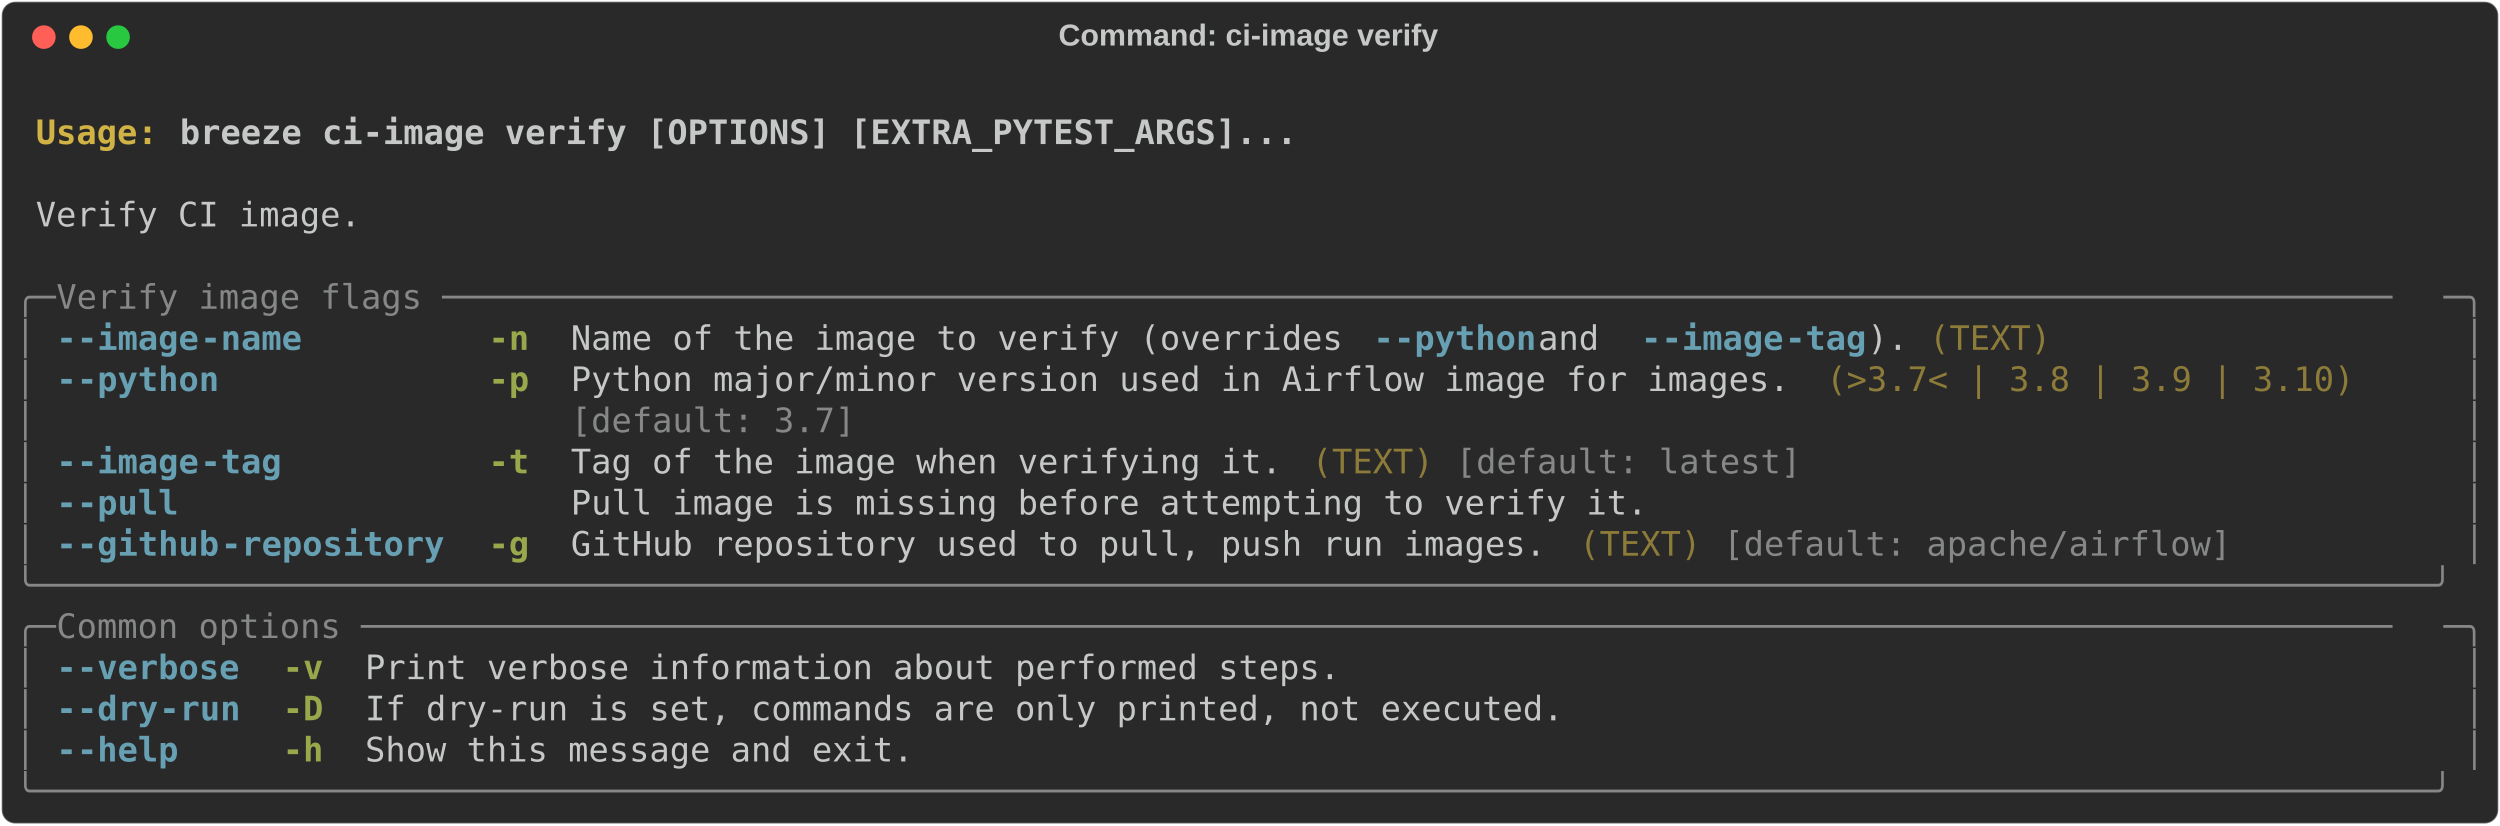
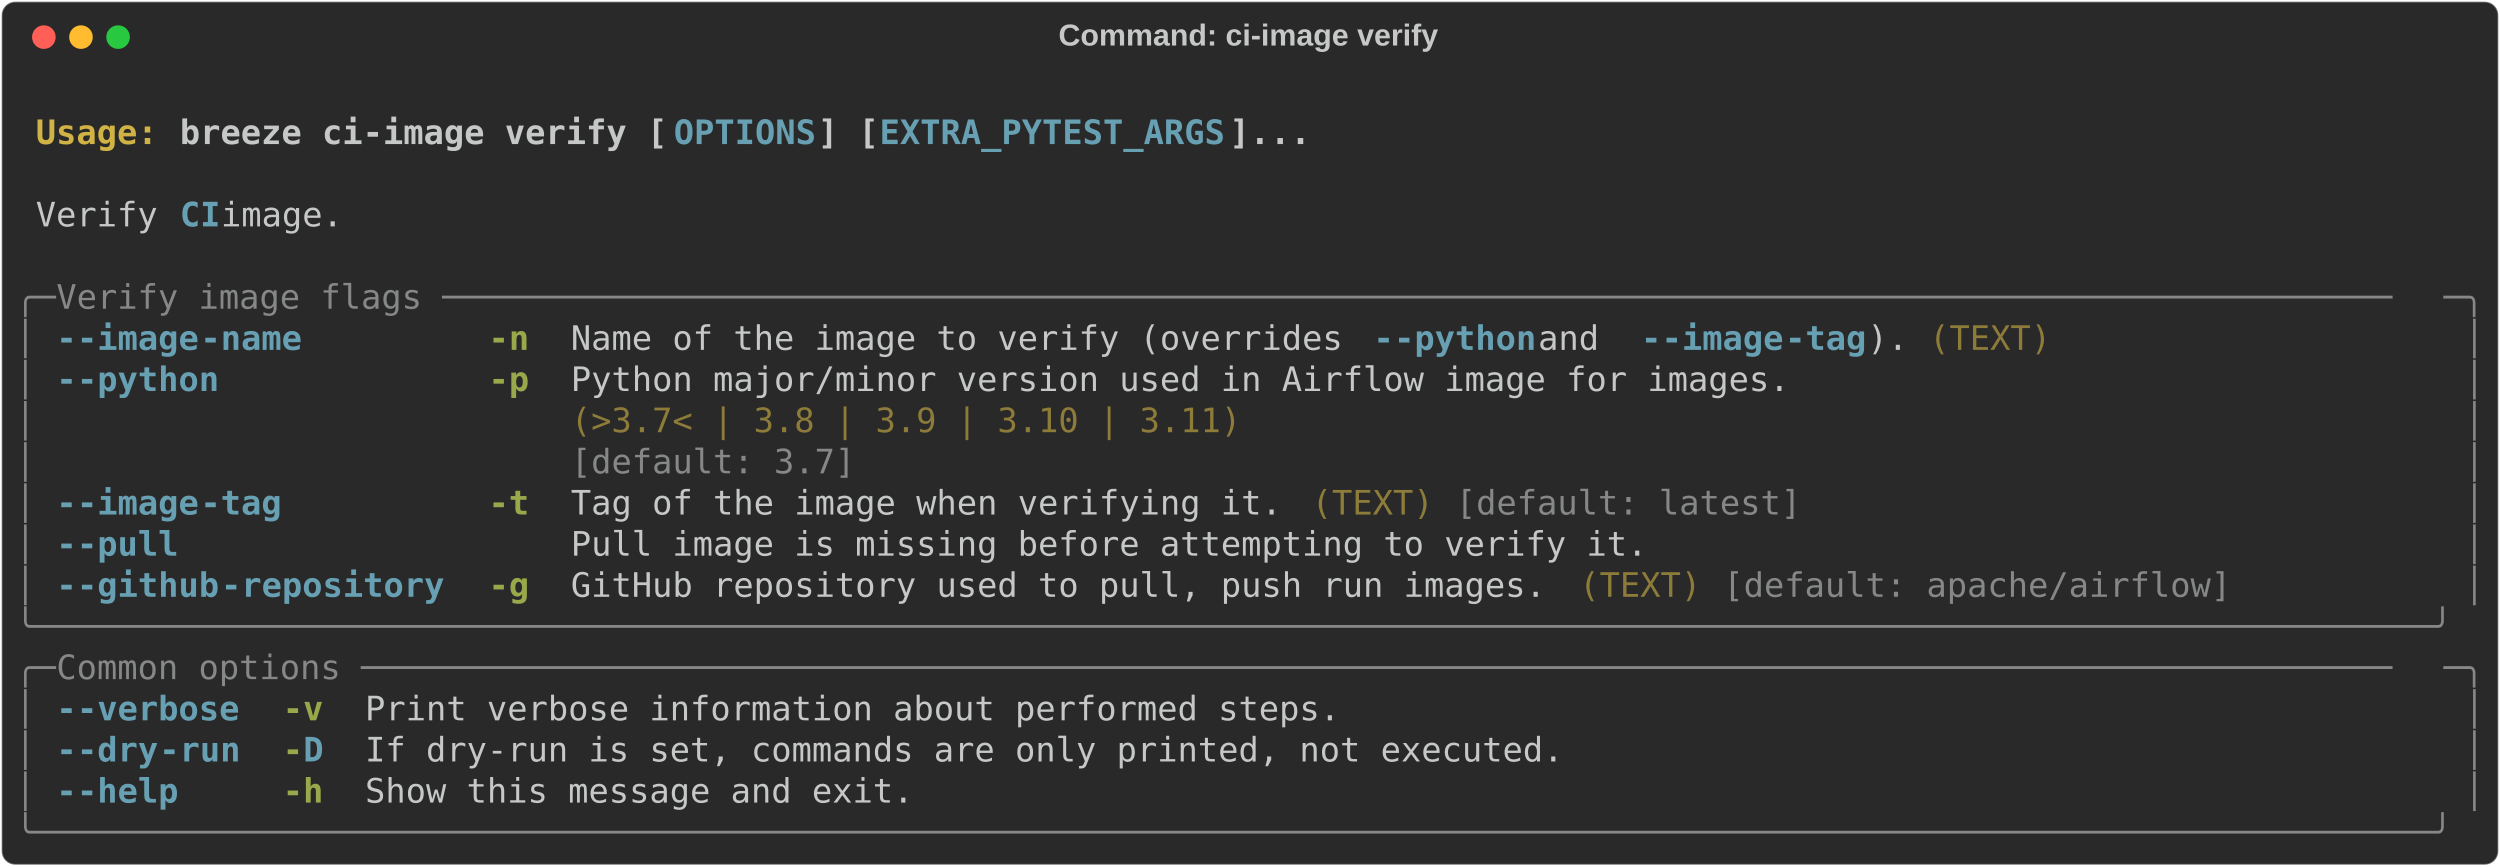
- <svg xmlns="http://www.w3.org/2000/svg" class="rich-terminal" viewBox="0 0 1482 489.2">
+ <svg xmlns="http://www.w3.org/2000/svg" class="rich-terminal" viewBox="0 0 1482 513.6">
  <style>

    @font-face {
        font-family: "Fira Code";
        src: local("FiraCode-Regular"),
                url("https://cdnjs.cloudflare.com/ajax/libs/firacode/6.2.0/woff2/FiraCode-Regular.woff2") format("woff2"),
                url("https://cdnjs.cloudflare.com/ajax/libs/firacode/6.2.0/woff/FiraCode-Regular.woff") format("woff");
        font-style: normal;
        font-weight: 400;
    }
    @font-face {
        font-family: "Fira Code";
        src: local("FiraCode-Bold"),
                url("https://cdnjs.cloudflare.com/ajax/libs/firacode/6.2.0/woff2/FiraCode-Bold.woff2") format("woff2"),
                url("https://cdnjs.cloudflare.com/ajax/libs/firacode/6.2.0/woff/FiraCode-Bold.woff") format("woff");
        font-style: bold;
        font-weight: 700;
    }

-     .terminal-1202260089-matrix {
+     .terminal-2296126418-matrix {
        font-family: Fira Code, monospace;
        font-size: 20px;
        line-height: 24.4px;
        font-variant-east-asian: full-width;
    }

-     .terminal-1202260089-title {
+     .terminal-2296126418-title {
        font-size: 18px;
        font-weight: bold;
        font-family: arial;
    }

-     .terminal-1202260089-r1 { fill: #c5c8c6;font-weight: bold }
- .terminal-1202260089-r2 { fill: #c5c8c6 }
- .terminal-1202260089-r3 { fill: #d0b344;font-weight: bold }
- .terminal-1202260089-r4 { fill: #868887 }
- .terminal-1202260089-r5 { fill: #68a0b3;font-weight: bold }
- .terminal-1202260089-r6 { fill: #98a84b;font-weight: bold }
- .terminal-1202260089-r7 { fill: #8d7b39 }
+     .terminal-2296126418-r1 { fill: #c5c8c6;font-weight: bold }
+ .terminal-2296126418-r2 { fill: #c5c8c6 }
+ .terminal-2296126418-r3 { fill: #d0b344;font-weight: bold }
+ .terminal-2296126418-r4 { fill: #68a0b3;font-weight: bold }
+ .terminal-2296126418-r5 { fill: #868887 }
+ .terminal-2296126418-r6 { fill: #98a84b;font-weight: bold }
+ .terminal-2296126418-r7 { fill: #8d7b39 }
    </style>
  <defs>
-     <clipPath id="terminal-1202260089-clip-terminal">
-       <rect x="0" y="0" width="1463.0" height="438.2" />
-     </clipPath>
-     <clipPath id="terminal-1202260089-line-0">
+     <clipPath id="terminal-2296126418-clip-terminal">
+       <rect x="0" y="0" width="1463.0" height="462.6" />
+     </clipPath>
+     <clipPath id="terminal-2296126418-line-0">
      <rect x="0" y="1.5" width="1464" height="24.65" />
    </clipPath>
-     <clipPath id="terminal-1202260089-line-1">
+     <clipPath id="terminal-2296126418-line-1">
      <rect x="0" y="25.9" width="1464" height="24.65" />
    </clipPath>
-     <clipPath id="terminal-1202260089-line-2">
+     <clipPath id="terminal-2296126418-line-2">
      <rect x="0" y="50.3" width="1464" height="24.65" />
    </clipPath>
-     <clipPath id="terminal-1202260089-line-3">
+     <clipPath id="terminal-2296126418-line-3">
      <rect x="0" y="74.7" width="1464" height="24.65" />
    </clipPath>
-     <clipPath id="terminal-1202260089-line-4">
+     <clipPath id="terminal-2296126418-line-4">
      <rect x="0" y="99.1" width="1464" height="24.65" />
    </clipPath>
-     <clipPath id="terminal-1202260089-line-5">
+     <clipPath id="terminal-2296126418-line-5">
      <rect x="0" y="123.5" width="1464" height="24.65" />
    </clipPath>
-     <clipPath id="terminal-1202260089-line-6">
+     <clipPath id="terminal-2296126418-line-6">
      <rect x="0" y="147.9" width="1464" height="24.65" />
    </clipPath>
-     <clipPath id="terminal-1202260089-line-7">
+     <clipPath id="terminal-2296126418-line-7">
      <rect x="0" y="172.3" width="1464" height="24.65" />
    </clipPath>
-     <clipPath id="terminal-1202260089-line-8">
+     <clipPath id="terminal-2296126418-line-8">
      <rect x="0" y="196.7" width="1464" height="24.65" />
    </clipPath>
-     <clipPath id="terminal-1202260089-line-9">
+     <clipPath id="terminal-2296126418-line-9">
      <rect x="0" y="221.1" width="1464" height="24.65" />
    </clipPath>
-     <clipPath id="terminal-1202260089-line-10">
+     <clipPath id="terminal-2296126418-line-10">
      <rect x="0" y="245.5" width="1464" height="24.65" />
    </clipPath>
-     <clipPath id="terminal-1202260089-line-11">
+     <clipPath id="terminal-2296126418-line-11">
      <rect x="0" y="269.9" width="1464" height="24.65" />
    </clipPath>
-     <clipPath id="terminal-1202260089-line-12">
+     <clipPath id="terminal-2296126418-line-12">
      <rect x="0" y="294.3" width="1464" height="24.65" />
    </clipPath>
-     <clipPath id="terminal-1202260089-line-13">
+     <clipPath id="terminal-2296126418-line-13">
      <rect x="0" y="318.7" width="1464" height="24.65" />
    </clipPath>
-     <clipPath id="terminal-1202260089-line-14">
+     <clipPath id="terminal-2296126418-line-14">
      <rect x="0" y="343.1" width="1464" height="24.65" />
    </clipPath>
-     <clipPath id="terminal-1202260089-line-15">
+     <clipPath id="terminal-2296126418-line-15">
      <rect x="0" y="367.5" width="1464" height="24.65" />
    </clipPath>
-     <clipPath id="terminal-1202260089-line-16">
+     <clipPath id="terminal-2296126418-line-16">
      <rect x="0" y="391.9" width="1464" height="24.65" />
    </clipPath>
+     <clipPath id="terminal-2296126418-line-17">
+       <rect x="0" y="416.3" width="1464" height="24.65" />
+     </clipPath>
  </defs>
-   <rect fill="#292929" stroke="rgba(255,255,255,0.35)" stroke-width="1" x="1" y="1" width="1480" height="487.2" rx="8" />
-   <text class="terminal-1202260089-title" fill="#c5c8c6" text-anchor="middle" x="740" y="27">Command: ci-image verify</text>
+   <rect fill="#292929" stroke="rgba(255,255,255,0.35)" stroke-width="1" x="1" y="1" width="1480" height="511.6" rx="8" />
+   <text class="terminal-2296126418-title" fill="#c5c8c6" text-anchor="middle" x="740" y="27">Command: ci-image verify</text>
  <g transform="translate(26,22)">
    <circle cx="0" cy="0" r="7" fill="#ff5f57" />
    <circle cx="22" cy="0" r="7" fill="#febc2e" />
    <circle cx="44" cy="0" r="7" fill="#28c840" />
  </g>
-   <g transform="translate(9, 41)" clip-path="url(#terminal-1202260089-clip-terminal)">
-     <g class="terminal-1202260089-matrix">
-       <text class="terminal-1202260089-r2" x="1464" y="20" textLength="12.2" clip-path="url(#terminal-1202260089-line-0)">
- </text>
-       <text class="terminal-1202260089-r3" x="12.2" y="44.4" textLength="85.4" clip-path="url(#terminal-1202260089-line-1)">Usage: </text>
-       <text class="terminal-1202260089-r1" x="97.6" y="44.4" textLength="671" clip-path="url(#terminal-1202260089-line-1)">breeze ci-image verify [OPTIONS] [EXTRA_PYTEST_ARGS]...</text>
-       <text class="terminal-1202260089-r2" x="1464" y="44.4" textLength="12.2" clip-path="url(#terminal-1202260089-line-1)">
- </text>
-       <text class="terminal-1202260089-r2" x="1464" y="68.8" textLength="12.2" clip-path="url(#terminal-1202260089-line-2)">
- </text>
-       <text class="terminal-1202260089-r2" x="12.2" y="93.2" textLength="195.2" clip-path="url(#terminal-1202260089-line-3)">Verify CI image.</text>
-       <text class="terminal-1202260089-r2" x="1464" y="93.2" textLength="12.2" clip-path="url(#terminal-1202260089-line-3)">
- </text>
-       <text class="terminal-1202260089-r2" x="1464" y="117.6" textLength="12.2" clip-path="url(#terminal-1202260089-line-4)">
- </text>
-       <text class="terminal-1202260089-r4" x="0" y="142" textLength="24.4" clip-path="url(#terminal-1202260089-line-5)">╭─</text>
-       <text class="terminal-1202260089-r4" x="24.4" y="142" textLength="1415.2" clip-path="url(#terminal-1202260089-line-5)"> Verify image flags ────────────────────────────────────────────────────────────────────────────────────────────────</text>
-       <text class="terminal-1202260089-r4" x="1439.6" y="142" textLength="24.4" clip-path="url(#terminal-1202260089-line-5)">─╮</text>
-       <text class="terminal-1202260089-r2" x="1464" y="142" textLength="12.2" clip-path="url(#terminal-1202260089-line-5)">
- </text>
-       <text class="terminal-1202260089-r4" x="0" y="166.4" textLength="12.2" clip-path="url(#terminal-1202260089-line-6)">│</text>
-       <text class="terminal-1202260089-r5" x="24.4" y="166.4" textLength="12.2" clip-path="url(#terminal-1202260089-line-6)">-</text>
-       <text class="terminal-1202260089-r5" x="36.6" y="166.4" textLength="73.2" clip-path="url(#terminal-1202260089-line-6)">-image</text>
-       <text class="terminal-1202260089-r5" x="109.8" y="166.4" textLength="61" clip-path="url(#terminal-1202260089-line-6)">-name</text>
-       <text class="terminal-1202260089-r6" x="280.6" y="166.4" textLength="24.4" clip-path="url(#terminal-1202260089-line-6)">-n</text>
-       <text class="terminal-1202260089-r2" x="329.4" y="166.4" textLength="475.8" clip-path="url(#terminal-1202260089-line-6)">Name of the image to verify (overrides </text>
-       <text class="terminal-1202260089-r5" x="805.2" y="166.4" textLength="12.2" clip-path="url(#terminal-1202260089-line-6)">-</text>
-       <text class="terminal-1202260089-r5" x="817.4" y="166.4" textLength="85.4" clip-path="url(#terminal-1202260089-line-6)">-python</text>
-       <text class="terminal-1202260089-r2" x="902.8" y="166.4" textLength="61" clip-path="url(#terminal-1202260089-line-6)"> and </text>
-       <text class="terminal-1202260089-r5" x="963.8" y="166.4" textLength="12.2" clip-path="url(#terminal-1202260089-line-6)">-</text>
-       <text class="terminal-1202260089-r5" x="976" y="166.4" textLength="73.2" clip-path="url(#terminal-1202260089-line-6)">-image</text>
-       <text class="terminal-1202260089-r5" x="1049.2" y="166.4" textLength="48.8" clip-path="url(#terminal-1202260089-line-6)">-tag</text>
-       <text class="terminal-1202260089-r2" x="1098" y="166.4" textLength="24.4" clip-path="url(#terminal-1202260089-line-6)">).</text>
-       <text class="terminal-1202260089-r7" x="1134.6" y="166.4" textLength="73.2" clip-path="url(#terminal-1202260089-line-6)">(TEXT)</text>
-       <text class="terminal-1202260089-r4" x="1451.8" y="166.4" textLength="12.2" clip-path="url(#terminal-1202260089-line-6)">│</text>
-       <text class="terminal-1202260089-r2" x="1464" y="166.4" textLength="12.2" clip-path="url(#terminal-1202260089-line-6)">
- </text>
-       <text class="terminal-1202260089-r4" x="0" y="190.8" textLength="12.2" clip-path="url(#terminal-1202260089-line-7)">│</text>
-       <text class="terminal-1202260089-r5" x="24.4" y="190.8" textLength="12.2" clip-path="url(#terminal-1202260089-line-7)">-</text>
-       <text class="terminal-1202260089-r5" x="36.6" y="190.8" textLength="85.4" clip-path="url(#terminal-1202260089-line-7)">-python</text>
-       <text class="terminal-1202260089-r6" x="280.6" y="190.8" textLength="24.4" clip-path="url(#terminal-1202260089-line-7)">-p</text>
-       <text class="terminal-1202260089-r2" x="329.4" y="190.8" textLength="732" clip-path="url(#terminal-1202260089-line-7)">Python major/minor version used in Airflow image for images.</text>
-       <text class="terminal-1202260089-r7" x="1073.6" y="190.8" textLength="317.2" clip-path="url(#terminal-1202260089-line-7)">(&gt;3.7&lt; | 3.8 | 3.9 | 3.10)</text>
-       <text class="terminal-1202260089-r4" x="1451.8" y="190.8" textLength="12.2" clip-path="url(#terminal-1202260089-line-7)">│</text>
-       <text class="terminal-1202260089-r2" x="1464" y="190.8" textLength="12.2" clip-path="url(#terminal-1202260089-line-7)">
- </text>
-       <text class="terminal-1202260089-r4" x="0" y="215.2" textLength="12.2" clip-path="url(#terminal-1202260089-line-8)">│</text>
-       <text class="terminal-1202260089-r4" x="329.4" y="215.2" textLength="732" clip-path="url(#terminal-1202260089-line-8)">[default: 3.7]                                              </text>
-       <text class="terminal-1202260089-r4" x="1451.8" y="215.2" textLength="12.2" clip-path="url(#terminal-1202260089-line-8)">│</text>
-       <text class="terminal-1202260089-r2" x="1464" y="215.2" textLength="12.2" clip-path="url(#terminal-1202260089-line-8)">
- </text>
-       <text class="terminal-1202260089-r4" x="0" y="239.6" textLength="12.2" clip-path="url(#terminal-1202260089-line-9)">│</text>
-       <text class="terminal-1202260089-r5" x="24.4" y="239.6" textLength="12.2" clip-path="url(#terminal-1202260089-line-9)">-</text>
-       <text class="terminal-1202260089-r5" x="36.6" y="239.6" textLength="73.2" clip-path="url(#terminal-1202260089-line-9)">-image</text>
-       <text class="terminal-1202260089-r5" x="109.8" y="239.6" textLength="48.8" clip-path="url(#terminal-1202260089-line-9)">-tag</text>
-       <text class="terminal-1202260089-r6" x="280.6" y="239.6" textLength="24.4" clip-path="url(#terminal-1202260089-line-9)">-t</text>
-       <text class="terminal-1202260089-r2" x="329.4" y="239.6" textLength="427" clip-path="url(#terminal-1202260089-line-9)">Tag of the image when verifying it.</text>
-       <text class="terminal-1202260089-r7" x="768.6" y="239.6" textLength="73.2" clip-path="url(#terminal-1202260089-line-9)">(TEXT)</text>
-       <text class="terminal-1202260089-r4" x="854" y="239.6" textLength="207.4" clip-path="url(#terminal-1202260089-line-9)">[default: latest]</text>
-       <text class="terminal-1202260089-r4" x="1451.8" y="239.6" textLength="12.2" clip-path="url(#terminal-1202260089-line-9)">│</text>
-       <text class="terminal-1202260089-r2" x="1464" y="239.6" textLength="12.2" clip-path="url(#terminal-1202260089-line-9)">
- </text>
-       <text class="terminal-1202260089-r4" x="0" y="264" textLength="12.2" clip-path="url(#terminal-1202260089-line-10)">│</text>
-       <text class="terminal-1202260089-r5" x="24.4" y="264" textLength="12.2" clip-path="url(#terminal-1202260089-line-10)">-</text>
-       <text class="terminal-1202260089-r5" x="36.6" y="264" textLength="61" clip-path="url(#terminal-1202260089-line-10)">-pull</text>
-       <text class="terminal-1202260089-r2" x="329.4" y="264" textLength="646.6" clip-path="url(#terminal-1202260089-line-10)">Pull image is missing before attempting to verify it.</text>
-       <text class="terminal-1202260089-r4" x="1451.8" y="264" textLength="12.2" clip-path="url(#terminal-1202260089-line-10)">│</text>
-       <text class="terminal-1202260089-r2" x="1464" y="264" textLength="12.2" clip-path="url(#terminal-1202260089-line-10)">
- </text>
-       <text class="terminal-1202260089-r4" x="0" y="288.4" textLength="12.2" clip-path="url(#terminal-1202260089-line-11)">│</text>
-       <text class="terminal-1202260089-r5" x="24.4" y="288.4" textLength="12.2" clip-path="url(#terminal-1202260089-line-11)">-</text>
-       <text class="terminal-1202260089-r5" x="36.6" y="288.4" textLength="85.4" clip-path="url(#terminal-1202260089-line-11)">-github</text>
-       <text class="terminal-1202260089-r5" x="122" y="288.4" textLength="134.2" clip-path="url(#terminal-1202260089-line-11)">-repository</text>
-       <text class="terminal-1202260089-r6" x="280.6" y="288.4" textLength="24.4" clip-path="url(#terminal-1202260089-line-11)">-g</text>
-       <text class="terminal-1202260089-r2" x="329.4" y="288.4" textLength="585.6" clip-path="url(#terminal-1202260089-line-11)">GitHub repository used to pull, push run images.</text>
-       <text class="terminal-1202260089-r7" x="927.2" y="288.4" textLength="73.2" clip-path="url(#terminal-1202260089-line-11)">(TEXT)</text>
-       <text class="terminal-1202260089-r4" x="1012.6" y="288.4" textLength="305" clip-path="url(#terminal-1202260089-line-11)">[default: apache/airflow]</text>
-       <text class="terminal-1202260089-r4" x="1451.8" y="288.4" textLength="12.2" clip-path="url(#terminal-1202260089-line-11)">│</text>
-       <text class="terminal-1202260089-r2" x="1464" y="288.4" textLength="12.2" clip-path="url(#terminal-1202260089-line-11)">
- </text>
-       <text class="terminal-1202260089-r4" x="0" y="312.8" textLength="1464" clip-path="url(#terminal-1202260089-line-12)">╰──────────────────────────────────────────────────────────────────────────────────────────────────────────────────────╯</text>
-       <text class="terminal-1202260089-r2" x="1464" y="312.8" textLength="12.2" clip-path="url(#terminal-1202260089-line-12)">
- </text>
-       <text class="terminal-1202260089-r4" x="0" y="337.2" textLength="24.4" clip-path="url(#terminal-1202260089-line-13)">╭─</text>
-       <text class="terminal-1202260089-r4" x="24.4" y="337.2" textLength="1415.2" clip-path="url(#terminal-1202260089-line-13)"> Common options ────────────────────────────────────────────────────────────────────────────────────────────────────</text>
-       <text class="terminal-1202260089-r4" x="1439.6" y="337.2" textLength="24.4" clip-path="url(#terminal-1202260089-line-13)">─╮</text>
-       <text class="terminal-1202260089-r2" x="1464" y="337.2" textLength="12.2" clip-path="url(#terminal-1202260089-line-13)">
- </text>
-       <text class="terminal-1202260089-r4" x="0" y="361.6" textLength="12.2" clip-path="url(#terminal-1202260089-line-14)">│</text>
-       <text class="terminal-1202260089-r5" x="24.4" y="361.6" textLength="12.2" clip-path="url(#terminal-1202260089-line-14)">-</text>
-       <text class="terminal-1202260089-r5" x="36.6" y="361.6" textLength="97.6" clip-path="url(#terminal-1202260089-line-14)">-verbose</text>
-       <text class="terminal-1202260089-r6" x="158.6" y="361.6" textLength="24.4" clip-path="url(#terminal-1202260089-line-14)">-v</text>
-       <text class="terminal-1202260089-r2" x="207.4" y="361.6" textLength="585.6" clip-path="url(#terminal-1202260089-line-14)">Print verbose information about performed steps.</text>
-       <text class="terminal-1202260089-r4" x="1451.8" y="361.6" textLength="12.2" clip-path="url(#terminal-1202260089-line-14)">│</text>
-       <text class="terminal-1202260089-r2" x="1464" y="361.6" textLength="12.2" clip-path="url(#terminal-1202260089-line-14)">
- </text>
-       <text class="terminal-1202260089-r4" x="0" y="386" textLength="12.2" clip-path="url(#terminal-1202260089-line-15)">│</text>
-       <text class="terminal-1202260089-r5" x="24.4" y="386" textLength="12.2" clip-path="url(#terminal-1202260089-line-15)">-</text>
-       <text class="terminal-1202260089-r5" x="36.6" y="386" textLength="48.8" clip-path="url(#terminal-1202260089-line-15)">-dry</text>
-       <text class="terminal-1202260089-r5" x="85.4" y="386" textLength="48.8" clip-path="url(#terminal-1202260089-line-15)">-run</text>
-       <text class="terminal-1202260089-r6" x="158.6" y="386" textLength="24.4" clip-path="url(#terminal-1202260089-line-15)">-D</text>
-       <text class="terminal-1202260089-r2" x="207.4" y="386" textLength="719.8" clip-path="url(#terminal-1202260089-line-15)">If dry-run is set, commands are only printed, not executed.</text>
-       <text class="terminal-1202260089-r4" x="1451.8" y="386" textLength="12.2" clip-path="url(#terminal-1202260089-line-15)">│</text>
-       <text class="terminal-1202260089-r2" x="1464" y="386" textLength="12.2" clip-path="url(#terminal-1202260089-line-15)">
- </text>
-       <text class="terminal-1202260089-r4" x="0" y="410.4" textLength="12.2" clip-path="url(#terminal-1202260089-line-16)">│</text>
-       <text class="terminal-1202260089-r5" x="24.4" y="410.4" textLength="12.2" clip-path="url(#terminal-1202260089-line-16)">-</text>
-       <text class="terminal-1202260089-r5" x="36.6" y="410.4" textLength="61" clip-path="url(#terminal-1202260089-line-16)">-help</text>
-       <text class="terminal-1202260089-r6" x="158.6" y="410.4" textLength="24.4" clip-path="url(#terminal-1202260089-line-16)">-h</text>
-       <text class="terminal-1202260089-r2" x="207.4" y="410.4" textLength="329.4" clip-path="url(#terminal-1202260089-line-16)">Show this message and exit.</text>
-       <text class="terminal-1202260089-r4" x="1451.8" y="410.4" textLength="12.2" clip-path="url(#terminal-1202260089-line-16)">│</text>
-       <text class="terminal-1202260089-r2" x="1464" y="410.4" textLength="12.2" clip-path="url(#terminal-1202260089-line-16)">
- </text>
-       <text class="terminal-1202260089-r4" x="0" y="434.8" textLength="1464" clip-path="url(#terminal-1202260089-line-17)">╰──────────────────────────────────────────────────────────────────────────────────────────────────────────────────────╯</text>
-       <text class="terminal-1202260089-r2" x="1464" y="434.8" textLength="12.2" clip-path="url(#terminal-1202260089-line-17)">
+   <g transform="translate(9, 41)" clip-path="url(#terminal-2296126418-clip-terminal)">
+     <g class="terminal-2296126418-matrix">
+       <text class="terminal-2296126418-r2" x="1464" y="20" textLength="12.2" clip-path="url(#terminal-2296126418-line-0)">
+ </text>
+       <text class="terminal-2296126418-r3" x="12.2" y="44.4" textLength="85.4" clip-path="url(#terminal-2296126418-line-1)">Usage: </text>
+       <text class="terminal-2296126418-r1" x="97.6" y="44.4" textLength="292.8" clip-path="url(#terminal-2296126418-line-1)">breeze ci-image verify [</text>
+       <text class="terminal-2296126418-r4" x="390.4" y="44.4" textLength="85.4" clip-path="url(#terminal-2296126418-line-1)">OPTIONS</text>
+       <text class="terminal-2296126418-r1" x="475.8" y="44.4" textLength="36.6" clip-path="url(#terminal-2296126418-line-1)">] [</text>
+       <text class="terminal-2296126418-r4" x="512.4" y="44.4" textLength="207.4" clip-path="url(#terminal-2296126418-line-1)">EXTRA_PYTEST_ARGS</text>
+       <text class="terminal-2296126418-r1" x="719.8" y="44.4" textLength="48.8" clip-path="url(#terminal-2296126418-line-1)">]...</text>
+       <text class="terminal-2296126418-r2" x="1464" y="44.4" textLength="12.2" clip-path="url(#terminal-2296126418-line-1)">
+ </text>
+       <text class="terminal-2296126418-r2" x="1464" y="68.8" textLength="12.2" clip-path="url(#terminal-2296126418-line-2)">
+ </text>
+       <text class="terminal-2296126418-r2" x="12.2" y="93.2" textLength="85.4" clip-path="url(#terminal-2296126418-line-3)">Verify </text>
+       <text class="terminal-2296126418-r4" x="97.6" y="93.2" textLength="24.4" clip-path="url(#terminal-2296126418-line-3)">CI</text>
+       <text class="terminal-2296126418-r2" x="122" y="93.2" textLength="85.4" clip-path="url(#terminal-2296126418-line-3)"> image.</text>
+       <text class="terminal-2296126418-r2" x="1464" y="93.2" textLength="12.2" clip-path="url(#terminal-2296126418-line-3)">
+ </text>
+       <text class="terminal-2296126418-r2" x="1464" y="117.6" textLength="12.2" clip-path="url(#terminal-2296126418-line-4)">
+ </text>
+       <text class="terminal-2296126418-r5" x="0" y="142" textLength="24.4" clip-path="url(#terminal-2296126418-line-5)">╭─</text>
+       <text class="terminal-2296126418-r5" x="24.4" y="142" textLength="1415.2" clip-path="url(#terminal-2296126418-line-5)"> Verify image flags ────────────────────────────────────────────────────────────────────────────────────────────────</text>
+       <text class="terminal-2296126418-r5" x="1439.6" y="142" textLength="24.4" clip-path="url(#terminal-2296126418-line-5)">─╮</text>
+       <text class="terminal-2296126418-r2" x="1464" y="142" textLength="12.2" clip-path="url(#terminal-2296126418-line-5)">
+ </text>
+       <text class="terminal-2296126418-r5" x="0" y="166.4" textLength="12.2" clip-path="url(#terminal-2296126418-line-6)">│</text>
+       <text class="terminal-2296126418-r4" x="24.4" y="166.4" textLength="12.2" clip-path="url(#terminal-2296126418-line-6)">-</text>
+       <text class="terminal-2296126418-r4" x="36.6" y="166.4" textLength="73.2" clip-path="url(#terminal-2296126418-line-6)">-image</text>
+       <text class="terminal-2296126418-r4" x="109.8" y="166.4" textLength="61" clip-path="url(#terminal-2296126418-line-6)">-name</text>
+       <text class="terminal-2296126418-r6" x="280.6" y="166.4" textLength="24.4" clip-path="url(#terminal-2296126418-line-6)">-n</text>
+       <text class="terminal-2296126418-r2" x="329.4" y="166.4" textLength="475.8" clip-path="url(#terminal-2296126418-line-6)">Name of the image to verify (overrides </text>
+       <text class="terminal-2296126418-r4" x="805.2" y="166.4" textLength="12.2" clip-path="url(#terminal-2296126418-line-6)">-</text>
+       <text class="terminal-2296126418-r4" x="817.4" y="166.4" textLength="85.4" clip-path="url(#terminal-2296126418-line-6)">-python</text>
+       <text class="terminal-2296126418-r2" x="902.8" y="166.4" textLength="61" clip-path="url(#terminal-2296126418-line-6)"> and </text>
+       <text class="terminal-2296126418-r4" x="963.8" y="166.4" textLength="12.2" clip-path="url(#terminal-2296126418-line-6)">-</text>
+       <text class="terminal-2296126418-r4" x="976" y="166.4" textLength="73.2" clip-path="url(#terminal-2296126418-line-6)">-image</text>
+       <text class="terminal-2296126418-r4" x="1049.2" y="166.4" textLength="48.8" clip-path="url(#terminal-2296126418-line-6)">-tag</text>
+       <text class="terminal-2296126418-r2" x="1098" y="166.4" textLength="24.4" clip-path="url(#terminal-2296126418-line-6)">).</text>
+       <text class="terminal-2296126418-r7" x="1134.6" y="166.4" textLength="73.2" clip-path="url(#terminal-2296126418-line-6)">(TEXT)</text>
+       <text class="terminal-2296126418-r5" x="1451.8" y="166.4" textLength="12.2" clip-path="url(#terminal-2296126418-line-6)">│</text>
+       <text class="terminal-2296126418-r2" x="1464" y="166.4" textLength="12.2" clip-path="url(#terminal-2296126418-line-6)">
+ </text>
+       <text class="terminal-2296126418-r5" x="0" y="190.8" textLength="12.2" clip-path="url(#terminal-2296126418-line-7)">│</text>
+       <text class="terminal-2296126418-r4" x="24.4" y="190.8" textLength="12.2" clip-path="url(#terminal-2296126418-line-7)">-</text>
+       <text class="terminal-2296126418-r4" x="36.6" y="190.8" textLength="85.4" clip-path="url(#terminal-2296126418-line-7)">-python</text>
+       <text class="terminal-2296126418-r6" x="280.6" y="190.8" textLength="24.4" clip-path="url(#terminal-2296126418-line-7)">-p</text>
+       <text class="terminal-2296126418-r2" x="329.4" y="190.8" textLength="732" clip-path="url(#terminal-2296126418-line-7)">Python major/minor version used in Airflow image for images.</text>
+       <text class="terminal-2296126418-r5" x="1451.8" y="190.8" textLength="12.2" clip-path="url(#terminal-2296126418-line-7)">│</text>
+       <text class="terminal-2296126418-r2" x="1464" y="190.8" textLength="12.2" clip-path="url(#terminal-2296126418-line-7)">
+ </text>
+       <text class="terminal-2296126418-r5" x="0" y="215.2" textLength="12.2" clip-path="url(#terminal-2296126418-line-8)">│</text>
+       <text class="terminal-2296126418-r7" x="329.4" y="215.2" textLength="732" clip-path="url(#terminal-2296126418-line-8)">(&gt;3.7&lt; | 3.8 | 3.9 | 3.10 | 3.11)                           </text>
+       <text class="terminal-2296126418-r5" x="1451.8" y="215.2" textLength="12.2" clip-path="url(#terminal-2296126418-line-8)">│</text>
+       <text class="terminal-2296126418-r2" x="1464" y="215.2" textLength="12.2" clip-path="url(#terminal-2296126418-line-8)">
+ </text>
+       <text class="terminal-2296126418-r5" x="0" y="239.6" textLength="12.2" clip-path="url(#terminal-2296126418-line-9)">│</text>
+       <text class="terminal-2296126418-r5" x="329.4" y="239.6" textLength="732" clip-path="url(#terminal-2296126418-line-9)">[default: 3.7]                                              </text>
+       <text class="terminal-2296126418-r5" x="1451.8" y="239.6" textLength="12.2" clip-path="url(#terminal-2296126418-line-9)">│</text>
+       <text class="terminal-2296126418-r2" x="1464" y="239.6" textLength="12.2" clip-path="url(#terminal-2296126418-line-9)">
+ </text>
+       <text class="terminal-2296126418-r5" x="0" y="264" textLength="12.2" clip-path="url(#terminal-2296126418-line-10)">│</text>
+       <text class="terminal-2296126418-r4" x="24.4" y="264" textLength="12.2" clip-path="url(#terminal-2296126418-line-10)">-</text>
+       <text class="terminal-2296126418-r4" x="36.6" y="264" textLength="73.2" clip-path="url(#terminal-2296126418-line-10)">-image</text>
+       <text class="terminal-2296126418-r4" x="109.8" y="264" textLength="48.8" clip-path="url(#terminal-2296126418-line-10)">-tag</text>
+       <text class="terminal-2296126418-r6" x="280.6" y="264" textLength="24.4" clip-path="url(#terminal-2296126418-line-10)">-t</text>
+       <text class="terminal-2296126418-r2" x="329.4" y="264" textLength="427" clip-path="url(#terminal-2296126418-line-10)">Tag of the image when verifying it.</text>
+       <text class="terminal-2296126418-r7" x="768.6" y="264" textLength="73.2" clip-path="url(#terminal-2296126418-line-10)">(TEXT)</text>
+       <text class="terminal-2296126418-r5" x="854" y="264" textLength="207.4" clip-path="url(#terminal-2296126418-line-10)">[default: latest]</text>
+       <text class="terminal-2296126418-r5" x="1451.8" y="264" textLength="12.2" clip-path="url(#terminal-2296126418-line-10)">│</text>
+       <text class="terminal-2296126418-r2" x="1464" y="264" textLength="12.2" clip-path="url(#terminal-2296126418-line-10)">
+ </text>
+       <text class="terminal-2296126418-r5" x="0" y="288.4" textLength="12.2" clip-path="url(#terminal-2296126418-line-11)">│</text>
+       <text class="terminal-2296126418-r4" x="24.4" y="288.4" textLength="12.2" clip-path="url(#terminal-2296126418-line-11)">-</text>
+       <text class="terminal-2296126418-r4" x="36.6" y="288.4" textLength="61" clip-path="url(#terminal-2296126418-line-11)">-pull</text>
+       <text class="terminal-2296126418-r2" x="329.4" y="288.4" textLength="646.6" clip-path="url(#terminal-2296126418-line-11)">Pull image is missing before attempting to verify it.</text>
+       <text class="terminal-2296126418-r5" x="1451.8" y="288.4" textLength="12.2" clip-path="url(#terminal-2296126418-line-11)">│</text>
+       <text class="terminal-2296126418-r2" x="1464" y="288.4" textLength="12.2" clip-path="url(#terminal-2296126418-line-11)">
+ </text>
+       <text class="terminal-2296126418-r5" x="0" y="312.8" textLength="12.2" clip-path="url(#terminal-2296126418-line-12)">│</text>
+       <text class="terminal-2296126418-r4" x="24.4" y="312.8" textLength="12.2" clip-path="url(#terminal-2296126418-line-12)">-</text>
+       <text class="terminal-2296126418-r4" x="36.6" y="312.8" textLength="85.4" clip-path="url(#terminal-2296126418-line-12)">-github</text>
+       <text class="terminal-2296126418-r4" x="122" y="312.8" textLength="134.2" clip-path="url(#terminal-2296126418-line-12)">-repository</text>
+       <text class="terminal-2296126418-r6" x="280.6" y="312.8" textLength="24.4" clip-path="url(#terminal-2296126418-line-12)">-g</text>
+       <text class="terminal-2296126418-r2" x="329.4" y="312.8" textLength="585.6" clip-path="url(#terminal-2296126418-line-12)">GitHub repository used to pull, push run images.</text>
+       <text class="terminal-2296126418-r7" x="927.2" y="312.8" textLength="73.2" clip-path="url(#terminal-2296126418-line-12)">(TEXT)</text>
+       <text class="terminal-2296126418-r5" x="1012.6" y="312.8" textLength="305" clip-path="url(#terminal-2296126418-line-12)">[default: apache/airflow]</text>
+       <text class="terminal-2296126418-r5" x="1451.8" y="312.8" textLength="12.2" clip-path="url(#terminal-2296126418-line-12)">│</text>
+       <text class="terminal-2296126418-r2" x="1464" y="312.8" textLength="12.2" clip-path="url(#terminal-2296126418-line-12)">
+ </text>
+       <text class="terminal-2296126418-r5" x="0" y="337.2" textLength="1464" clip-path="url(#terminal-2296126418-line-13)">╰──────────────────────────────────────────────────────────────────────────────────────────────────────────────────────╯</text>
+       <text class="terminal-2296126418-r2" x="1464" y="337.2" textLength="12.2" clip-path="url(#terminal-2296126418-line-13)">
+ </text>
+       <text class="terminal-2296126418-r5" x="0" y="361.6" textLength="24.4" clip-path="url(#terminal-2296126418-line-14)">╭─</text>
+       <text class="terminal-2296126418-r5" x="24.4" y="361.6" textLength="1415.2" clip-path="url(#terminal-2296126418-line-14)"> Common options ────────────────────────────────────────────────────────────────────────────────────────────────────</text>
+       <text class="terminal-2296126418-r5" x="1439.6" y="361.6" textLength="24.4" clip-path="url(#terminal-2296126418-line-14)">─╮</text>
+       <text class="terminal-2296126418-r2" x="1464" y="361.6" textLength="12.2" clip-path="url(#terminal-2296126418-line-14)">
+ </text>
+       <text class="terminal-2296126418-r5" x="0" y="386" textLength="12.2" clip-path="url(#terminal-2296126418-line-15)">│</text>
+       <text class="terminal-2296126418-r4" x="24.4" y="386" textLength="12.2" clip-path="url(#terminal-2296126418-line-15)">-</text>
+       <text class="terminal-2296126418-r4" x="36.6" y="386" textLength="97.6" clip-path="url(#terminal-2296126418-line-15)">-verbose</text>
+       <text class="terminal-2296126418-r6" x="158.6" y="386" textLength="24.4" clip-path="url(#terminal-2296126418-line-15)">-v</text>
+       <text class="terminal-2296126418-r2" x="207.4" y="386" textLength="585.6" clip-path="url(#terminal-2296126418-line-15)">Print verbose information about performed steps.</text>
+       <text class="terminal-2296126418-r5" x="1451.8" y="386" textLength="12.2" clip-path="url(#terminal-2296126418-line-15)">│</text>
+       <text class="terminal-2296126418-r2" x="1464" y="386" textLength="12.2" clip-path="url(#terminal-2296126418-line-15)">
+ </text>
+       <text class="terminal-2296126418-r5" x="0" y="410.4" textLength="12.2" clip-path="url(#terminal-2296126418-line-16)">│</text>
+       <text class="terminal-2296126418-r4" x="24.4" y="410.4" textLength="12.2" clip-path="url(#terminal-2296126418-line-16)">-</text>
+       <text class="terminal-2296126418-r4" x="36.6" y="410.4" textLength="48.8" clip-path="url(#terminal-2296126418-line-16)">-dry</text>
+       <text class="terminal-2296126418-r4" x="85.4" y="410.4" textLength="48.8" clip-path="url(#terminal-2296126418-line-16)">-run</text>
+       <text class="terminal-2296126418-r6" x="158.6" y="410.4" textLength="12.2" clip-path="url(#terminal-2296126418-line-16)">-</text>
+       <text class="terminal-2296126418-r4" x="170.8" y="410.4" textLength="12.2" clip-path="url(#terminal-2296126418-line-16)">D</text>
+       <text class="terminal-2296126418-r2" x="207.4" y="410.4" textLength="719.8" clip-path="url(#terminal-2296126418-line-16)">If dry-run is set, commands are only printed, not executed.</text>
+       <text class="terminal-2296126418-r5" x="1451.8" y="410.4" textLength="12.2" clip-path="url(#terminal-2296126418-line-16)">│</text>
+       <text class="terminal-2296126418-r2" x="1464" y="410.4" textLength="12.2" clip-path="url(#terminal-2296126418-line-16)">
+ </text>
+       <text class="terminal-2296126418-r5" x="0" y="434.8" textLength="12.2" clip-path="url(#terminal-2296126418-line-17)">│</text>
+       <text class="terminal-2296126418-r4" x="24.4" y="434.8" textLength="12.2" clip-path="url(#terminal-2296126418-line-17)">-</text>
+       <text class="terminal-2296126418-r4" x="36.6" y="434.8" textLength="61" clip-path="url(#terminal-2296126418-line-17)">-help</text>
+       <text class="terminal-2296126418-r6" x="158.6" y="434.8" textLength="24.4" clip-path="url(#terminal-2296126418-line-17)">-h</text>
+       <text class="terminal-2296126418-r2" x="207.4" y="434.8" textLength="329.4" clip-path="url(#terminal-2296126418-line-17)">Show this message and exit.</text>
+       <text class="terminal-2296126418-r5" x="1451.8" y="434.8" textLength="12.2" clip-path="url(#terminal-2296126418-line-17)">│</text>
+       <text class="terminal-2296126418-r2" x="1464" y="434.8" textLength="12.2" clip-path="url(#terminal-2296126418-line-17)">
+ </text>
+       <text class="terminal-2296126418-r5" x="0" y="459.2" textLength="1464" clip-path="url(#terminal-2296126418-line-18)">╰──────────────────────────────────────────────────────────────────────────────────────────────────────────────────────╯</text>
+       <text class="terminal-2296126418-r2" x="1464" y="459.2" textLength="12.2" clip-path="url(#terminal-2296126418-line-18)">
</text>
    </g>
  </g>
</svg>
